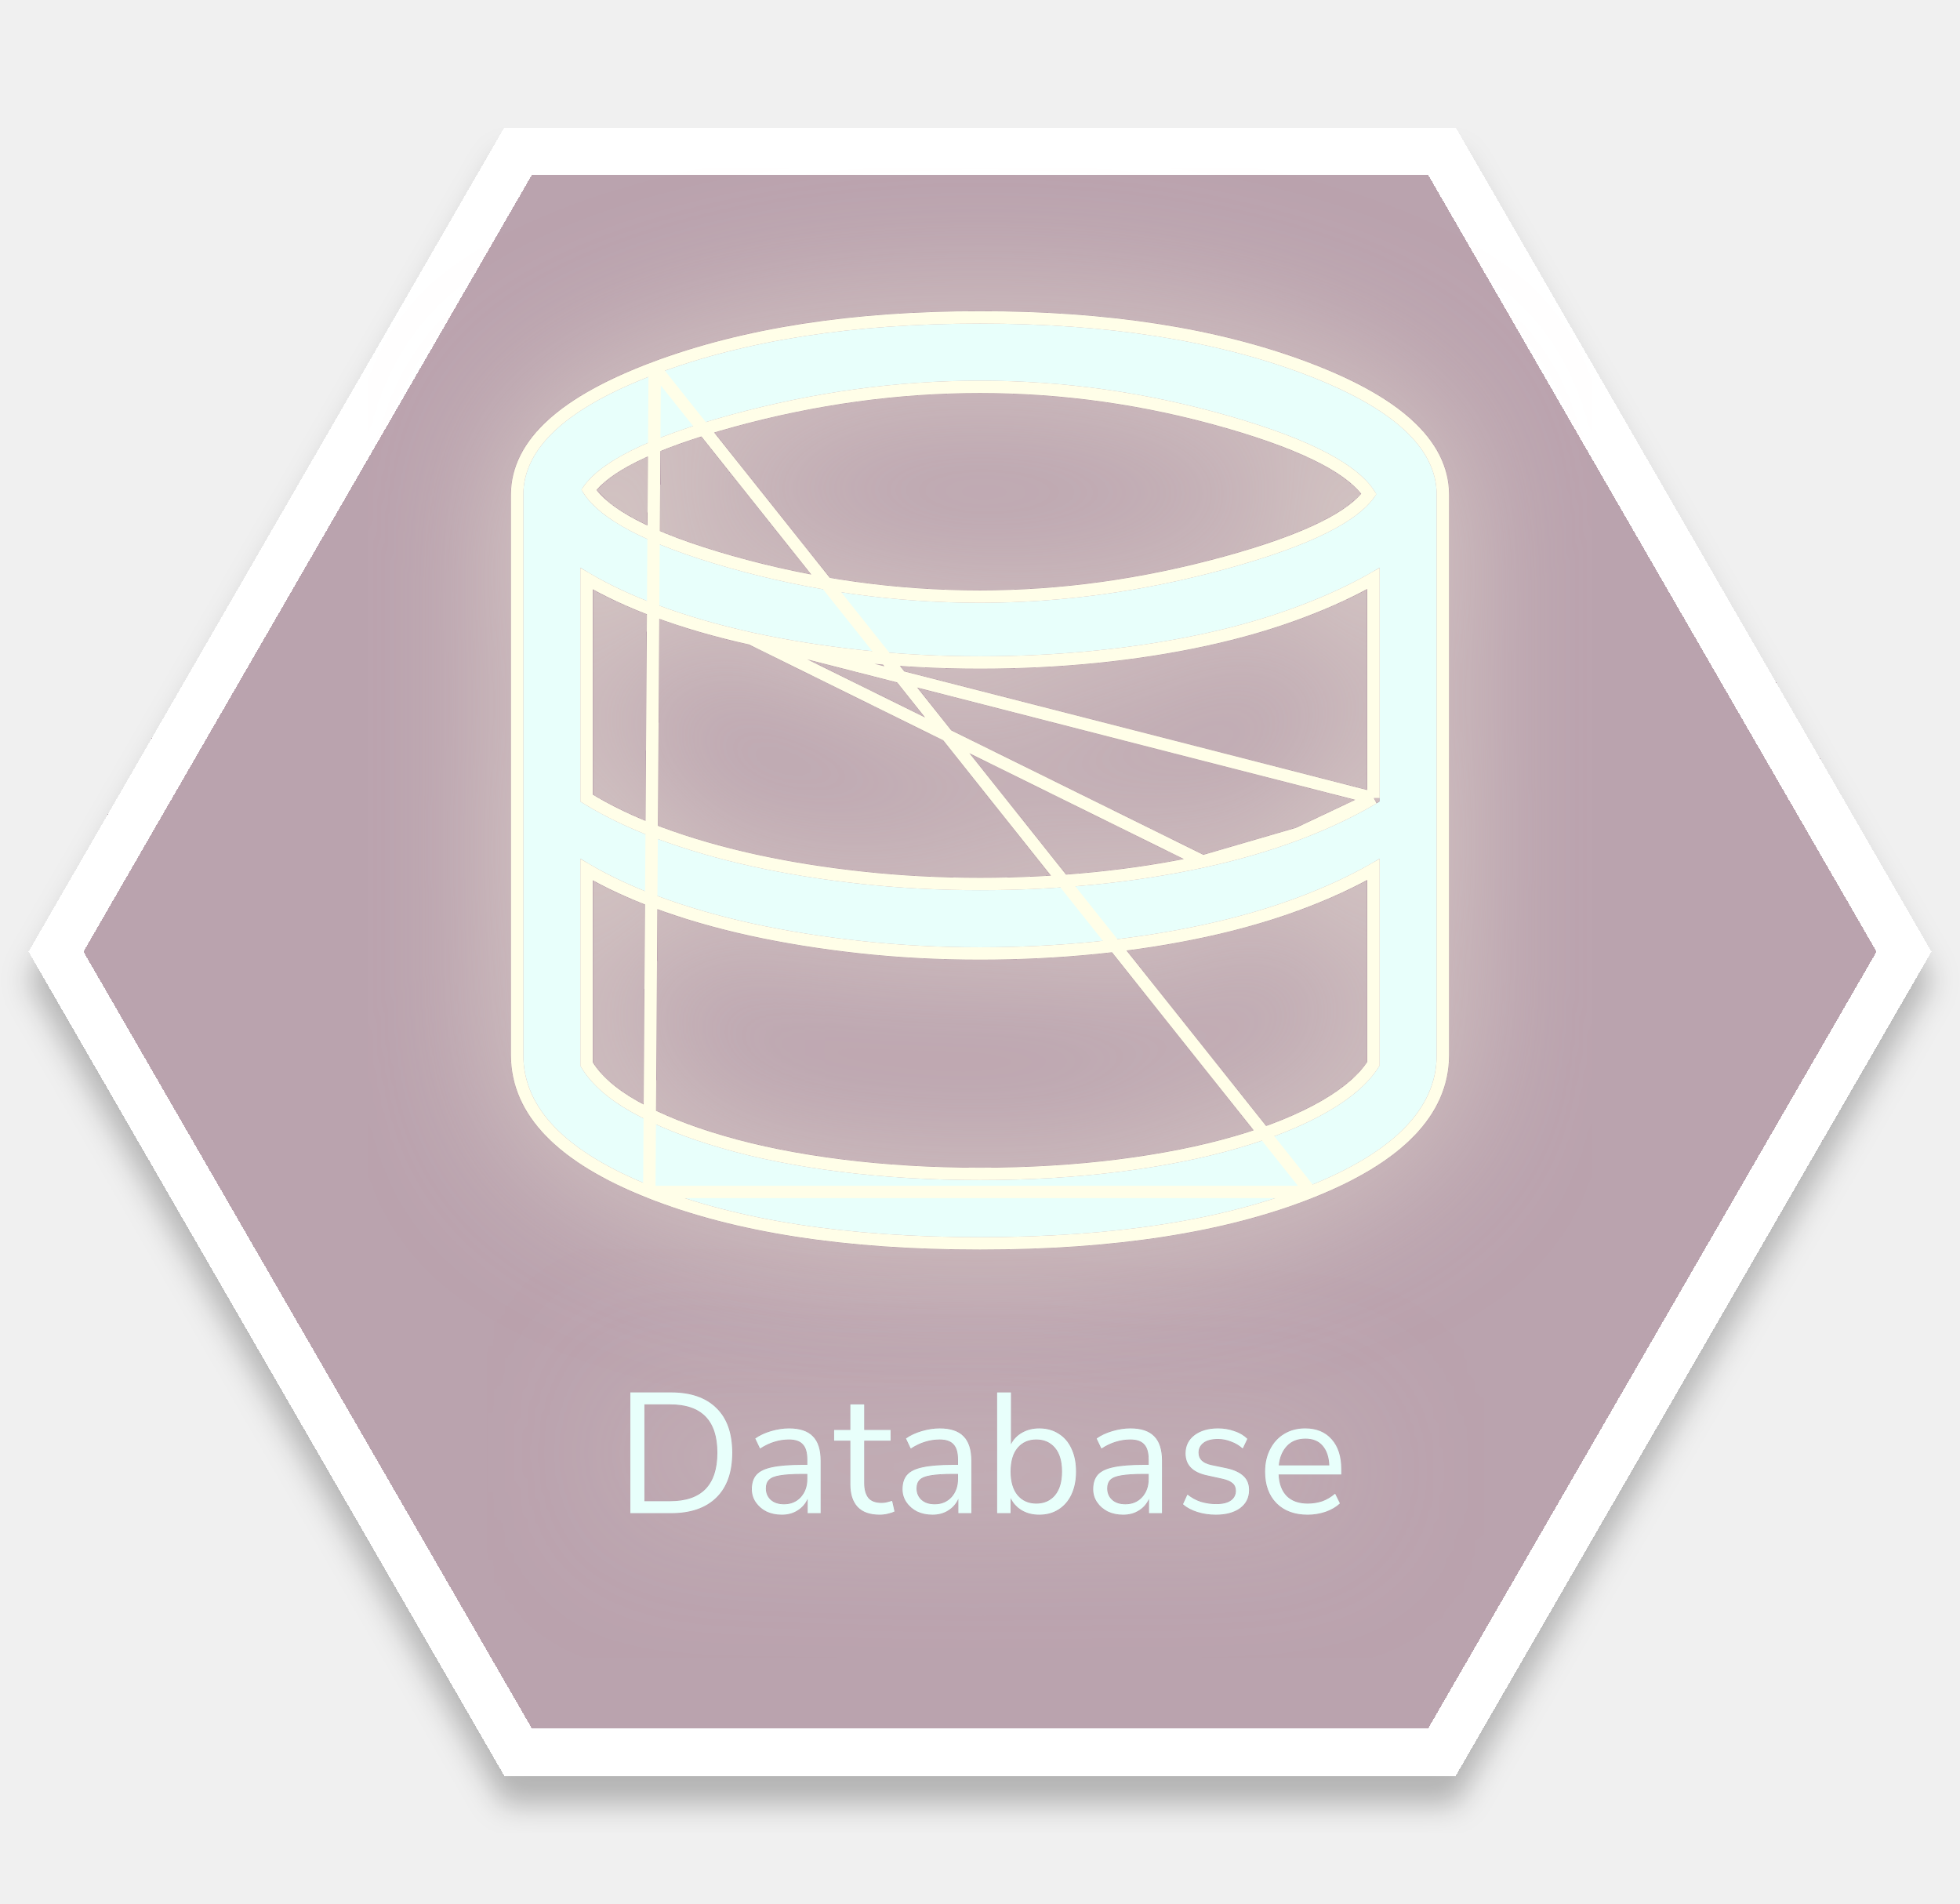
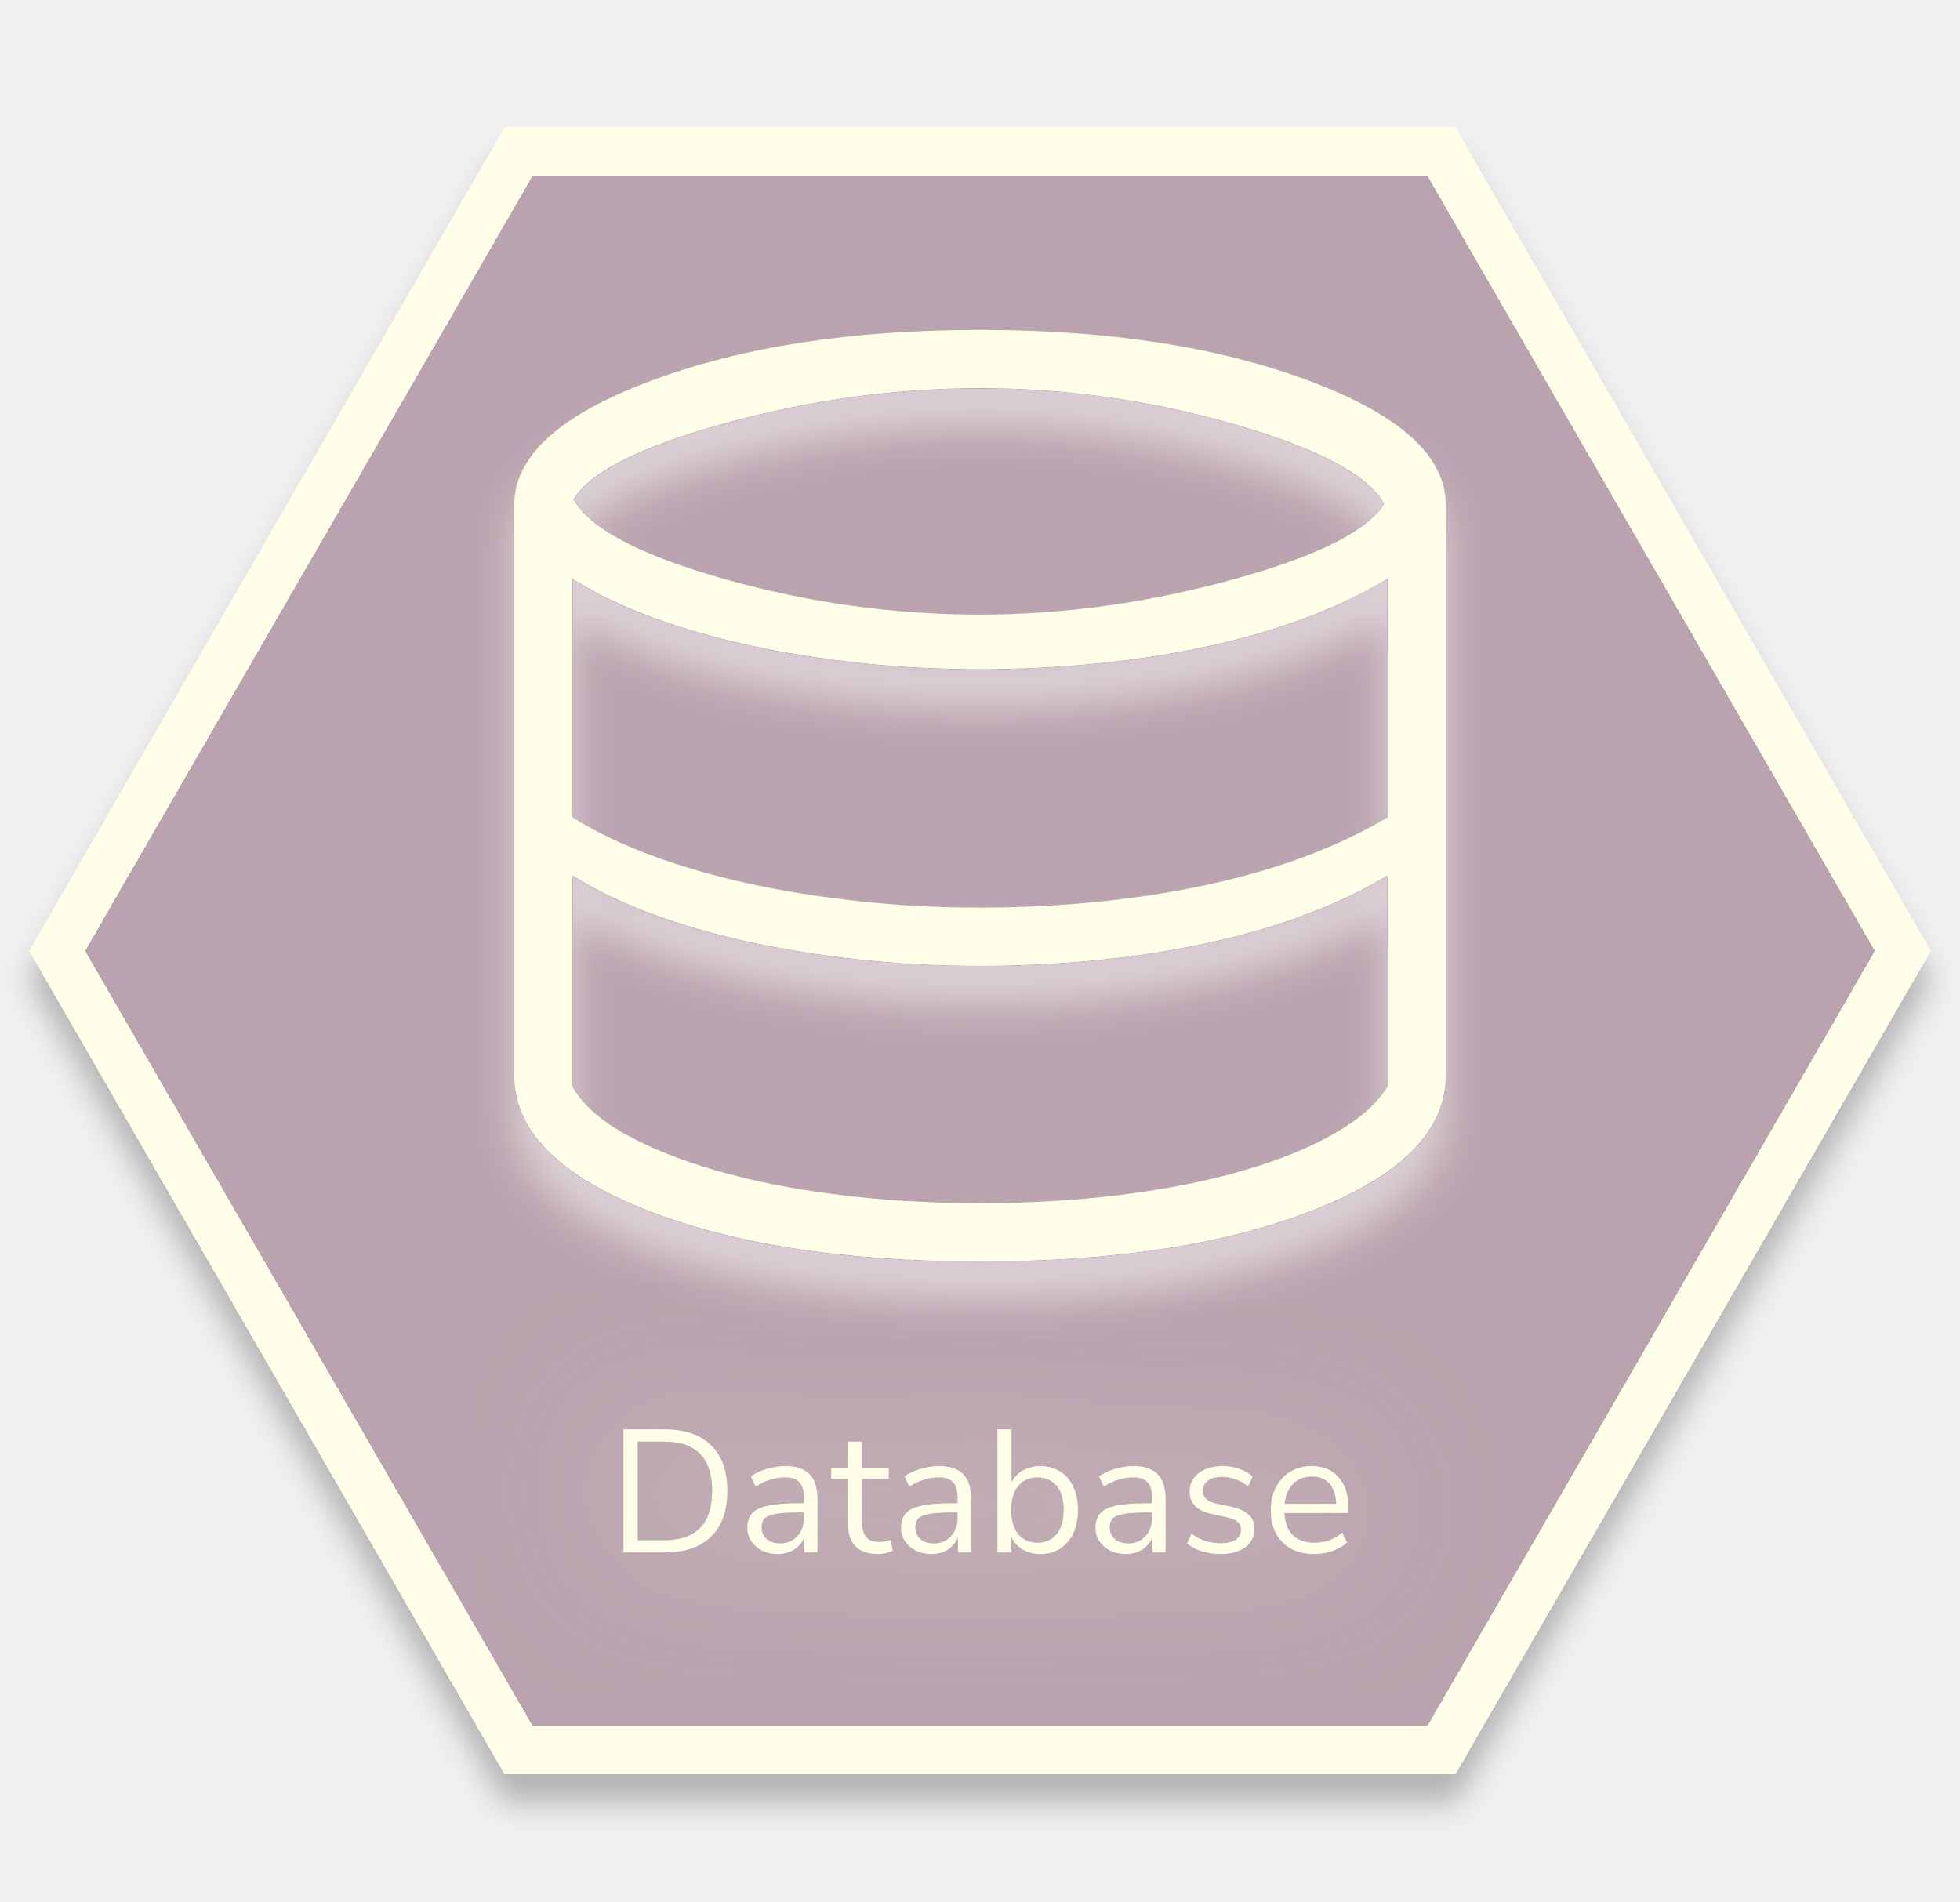
- <svg xmlns="http://www.w3.org/2000/svg" width="206" height="200" viewBox="0 0 206 200" fill="none">
-   <g filter="url(#filter0_d_777_1716)">
-     <path d="M203 100L153 186.603L53 186.603L3 100L53 13.398L153 13.398L203 100Z" fill="#85576C" fill-opacity="0.5" shape-rendering="crispEdges" />
-     <path d="M151.557 15.898L200.113 100L151.557 184.103L54.443 184.103L5.887 100L54.443 15.898L151.557 15.898Z" stroke="white" stroke-width="5" stroke-miterlimit="1.367" stroke-linecap="round" shape-rendering="crispEdges" />
+ <svg xmlns="http://www.w3.org/2000/svg" width="202" height="196" viewBox="0 0 202 196" fill="none">
+   <g filter="url(#filter0_d_935_797)">
+     <path d="M199 98L150 182.87L52 182.87L3 98L52 13.13L150 13.13L199 98Z" fill="#85576C" fill-opacity="0.5" shape-rendering="crispEdges" />
+     <path d="M148.557 15.63L196.113 98L148.557 180.37L53.443 180.37L5.887 98L53.443 15.63L148.557 15.63Z" stroke="#FFFEE8" stroke-width="5" stroke-miterlimit="1.367" stroke-linecap="round" shape-rendering="crispEdges" />
  </g>
-   <g filter="url(#filter1_d_777_1716)">
-     <path d="M66.252 159V146.31H70.536C72.588 146.31 74.172 146.856 75.288 147.948C76.404 149.028 76.962 150.594 76.962 152.646C76.962 154.698 76.404 156.27 75.288 157.362C74.172 158.454 72.588 159 70.536 159H66.252ZM67.728 157.74H70.428C73.74 157.74 75.396 156.042 75.396 152.646C75.396 149.262 73.74 147.57 70.428 147.57H67.728V157.74ZM82.168 159.162C81.568 159.162 81.028 159.048 80.548 158.82C80.08 158.58 79.708 158.256 79.432 157.848C79.156 157.44 79.018 156.984 79.018 156.48C79.018 155.844 79.18 155.34 79.504 154.968C79.84 154.596 80.386 154.332 81.142 154.176C81.91 154.008 82.954 153.924 84.274 153.924H84.85V153.366C84.85 152.622 84.694 152.088 84.382 151.764C84.082 151.428 83.596 151.26 82.924 151.26C82.396 151.26 81.886 151.338 81.394 151.494C80.902 151.638 80.398 151.878 79.882 152.214L79.378 151.152C79.834 150.828 80.386 150.57 81.034 150.378C81.694 150.186 82.324 150.09 82.924 150.09C84.052 150.09 84.886 150.366 85.426 150.918C85.978 151.47 86.254 152.328 86.254 153.492V159H84.886V157.488C84.658 158.004 84.304 158.412 83.824 158.712C83.356 159.012 82.804 159.162 82.168 159.162ZM82.402 158.064C83.122 158.064 83.71 157.818 84.166 157.326C84.622 156.822 84.85 156.186 84.85 155.418V154.878H84.292C83.32 154.878 82.552 154.926 81.988 155.022C81.436 155.106 81.046 155.262 80.818 155.49C80.602 155.706 80.494 156.006 80.494 156.39C80.494 156.882 80.662 157.284 80.998 157.596C81.346 157.908 81.814 158.064 82.402 158.064ZM92.469 159.162C91.437 159.162 90.663 158.892 90.147 158.352C89.631 157.8 89.373 157.008 89.373 155.976V151.386H87.663V150.252H89.373V147.57H90.831V150.252H93.603V151.386H90.831V155.832C90.831 156.516 90.975 157.038 91.263 157.398C91.551 157.746 92.019 157.92 92.667 157.92C92.859 157.92 93.051 157.896 93.243 157.848C93.435 157.8 93.609 157.752 93.765 157.704L94.017 158.82C93.861 158.904 93.633 158.982 93.333 159.054C93.033 159.126 92.745 159.162 92.469 159.162ZM98.006 159.162C97.406 159.162 96.866 159.048 96.386 158.82C95.918 158.58 95.546 158.256 95.27 157.848C94.994 157.44 94.856 156.984 94.856 156.48C94.856 155.844 95.018 155.34 95.342 154.968C95.678 154.596 96.224 154.332 96.98 154.176C97.748 154.008 98.792 153.924 100.112 153.924H100.688V153.366C100.688 152.622 100.532 152.088 100.22 151.764C99.92 151.428 99.434 151.26 98.762 151.26C98.234 151.26 97.724 151.338 97.232 151.494C96.74 151.638 96.236 151.878 95.72 152.214L95.216 151.152C95.672 150.828 96.224 150.57 96.872 150.378C97.532 150.186 98.162 150.09 98.762 150.09C99.89 150.09 100.724 150.366 101.264 150.918C101.816 151.47 102.092 152.328 102.092 153.492V159H100.724V157.488C100.496 158.004 100.142 158.412 99.662 158.712C99.194 159.012 98.642 159.162 98.006 159.162ZM98.24 158.064C98.96 158.064 99.548 157.818 100.004 157.326C100.46 156.822 100.688 156.186 100.688 155.418V154.878H100.13C99.158 154.878 98.39 154.926 97.826 155.022C97.274 155.106 96.884 155.262 96.656 155.49C96.44 155.706 96.332 156.006 96.332 156.39C96.332 156.882 96.5 157.284 96.836 157.596C97.184 157.908 97.652 158.064 98.24 158.064ZM109.225 159.162C108.529 159.162 107.917 159.006 107.389 158.694C106.873 158.382 106.483 157.956 106.219 157.416V159H104.797V146.31H106.255V151.764C106.507 151.248 106.897 150.84 107.425 150.54C107.953 150.24 108.553 150.09 109.225 150.09C110.005 150.09 110.683 150.276 111.259 150.648C111.847 151.008 112.297 151.53 112.609 152.214C112.933 152.886 113.095 153.69 113.095 154.626C113.095 155.55 112.933 156.354 112.609 157.038C112.297 157.71 111.847 158.232 111.259 158.604C110.683 158.976 110.005 159.162 109.225 159.162ZM108.919 157.992C109.735 157.992 110.389 157.704 110.881 157.128C111.373 156.54 111.619 155.706 111.619 154.626C111.619 153.534 111.373 152.7 110.881 152.124C110.389 151.548 109.735 151.26 108.919 151.26C108.103 151.26 107.449 151.548 106.957 152.124C106.465 152.7 106.219 153.534 106.219 154.626C106.219 155.706 106.465 156.54 106.957 157.128C107.449 157.704 108.103 157.992 108.919 157.992ZM118.045 159.162C117.445 159.162 116.905 159.048 116.425 158.82C115.957 158.58 115.585 158.256 115.309 157.848C115.033 157.44 114.895 156.984 114.895 156.48C114.895 155.844 115.057 155.34 115.381 154.968C115.717 154.596 116.263 154.332 117.019 154.176C117.787 154.008 118.831 153.924 120.151 153.924H120.727V153.366C120.727 152.622 120.571 152.088 120.259 151.764C119.959 151.428 119.473 151.26 118.801 151.26C118.273 151.26 117.763 151.338 117.271 151.494C116.779 151.638 116.275 151.878 115.759 152.214L115.255 151.152C115.711 150.828 116.263 150.57 116.911 150.378C117.571 150.186 118.201 150.09 118.801 150.09C119.929 150.09 120.763 150.366 121.303 150.918C121.855 151.47 122.131 152.328 122.131 153.492V159H120.763V157.488C120.535 158.004 120.181 158.412 119.701 158.712C119.233 159.012 118.681 159.162 118.045 159.162ZM118.279 158.064C118.999 158.064 119.587 157.818 120.043 157.326C120.499 156.822 120.727 156.186 120.727 155.418V154.878H120.169C119.197 154.878 118.429 154.926 117.865 155.022C117.313 155.106 116.923 155.262 116.695 155.49C116.479 155.706 116.371 156.006 116.371 156.39C116.371 156.882 116.539 157.284 116.875 157.596C117.223 157.908 117.691 158.064 118.279 158.064ZM127.788 159.162C127.104 159.162 126.456 159.066 125.844 158.874C125.232 158.682 124.728 158.412 124.332 158.064L124.8 157.038C125.232 157.386 125.706 157.644 126.222 157.812C126.75 157.968 127.284 158.046 127.824 158.046C128.508 158.046 129.024 157.92 129.372 157.668C129.72 157.416 129.894 157.074 129.894 156.642C129.894 156.306 129.78 156.042 129.552 155.85C129.324 155.646 128.964 155.49 128.472 155.382L126.834 155.022C125.346 154.698 124.602 153.93 124.602 152.718C124.602 151.926 124.914 151.29 125.538 150.81C126.174 150.33 127.002 150.09 128.022 150.09C128.622 150.09 129.192 150.186 129.732 150.378C130.284 150.558 130.74 150.828 131.1 151.188L130.614 152.214C130.266 151.89 129.858 151.644 129.39 151.476C128.934 151.296 128.478 151.206 128.022 151.206C127.35 151.206 126.84 151.338 126.492 151.602C126.144 151.866 125.97 152.214 125.97 152.646C125.97 153.318 126.414 153.75 127.302 153.942L128.94 154.284C129.708 154.452 130.29 154.722 130.686 155.094C131.082 155.454 131.28 155.946 131.28 156.57C131.28 157.374 130.962 158.01 130.326 158.478C129.69 158.934 128.844 159.162 127.788 159.162ZM137.444 159.162C136.064 159.162 134.972 158.76 134.168 157.956C133.364 157.14 132.962 156.036 132.962 154.644C132.962 153.744 133.142 152.952 133.502 152.268C133.862 151.572 134.354 151.038 134.978 150.666C135.614 150.282 136.346 150.09 137.174 150.09C138.362 150.09 139.292 150.474 139.964 151.242C140.636 151.998 140.972 153.042 140.972 154.374V154.932H134.384C134.432 155.928 134.72 156.69 135.248 157.218C135.776 157.734 136.508 157.992 137.444 157.992C137.972 157.992 138.476 157.914 138.956 157.758C139.436 157.59 139.892 157.32 140.324 156.948L140.828 157.974C140.432 158.346 139.928 158.64 139.316 158.856C138.704 159.06 138.08 159.162 137.444 159.162ZM137.21 151.17C136.382 151.17 135.728 151.428 135.248 151.944C134.768 152.46 134.486 153.138 134.402 153.978H139.712C139.676 153.09 139.442 152.4 139.01 151.908C138.59 151.416 137.99 151.17 137.21 151.17Z" fill="#E8FFFB" />
+   <g filter="url(#filter1_d_935_797)">
+     <path d="M101 130C86.976 130 75.47 128.214 66.482 124.642C57.494 121.066 53 116.466 53 110.842V52C53 47.016 57.68 42.77 67.04 39.262C76.392 35.754 87.712 34 101 34C114.288 34 125.608 35.754 134.96 39.262C144.32 42.77 149 47.016 149 52V110.848C149 116.468 144.506 121.066 135.518 124.642C126.53 128.214 115.024 130 101 130ZM101 63.34C109.592 63.34 118.252 62.142 126.98 59.746C135.712 57.35 140.936 54.742 142.652 51.922C141.012 48.942 135.872 46.21 127.232 43.726C118.592 41.242 109.848 40 101 40C92.284 40 83.552 41.198 74.804 43.594C66.052 45.994 60.822 48.614 59.114 51.454C60.746 54.454 65.898 57.186 74.57 59.65C83.242 62.11 92.052 63.34 101 63.34ZM101 93.538C105.12 93.538 109.17 93.338 113.15 92.938C117.13 92.538 120.932 91.944 124.556 91.156C128.184 90.368 131.554 89.386 134.666 88.21C137.774 87.03 140.552 85.702 143 84.226V59.65C140.552 61.13 137.772 62.456 134.66 63.628C131.552 64.808 128.184 65.792 124.556 66.58C120.928 67.368 117.126 67.962 113.15 68.362C109.174 68.762 105.124 68.962 101 68.962C96.72 68.962 92.562 68.742 88.526 68.302C84.486 67.862 80.672 67.25 77.084 66.466C73.496 65.674 70.172 64.71 67.112 63.574C64.052 62.434 61.348 61.126 59 59.65V84.226C61.348 85.706 64.052 87.014 67.112 88.15C70.172 89.286 73.496 90.25 77.084 91.042C80.676 91.83 84.49 92.442 88.526 92.878C92.566 93.318 96.724 93.538 101 93.538ZM101 124C106.14 124 111.026 123.708 115.658 123.124C120.29 122.54 124.454 121.71 128.15 120.634C131.842 119.562 134.982 118.282 137.57 116.794C140.15 115.306 141.96 113.696 143 111.964V90.226C140.552 91.706 137.772 93.034 134.66 94.21C131.552 95.386 128.184 96.368 124.556 97.156C120.928 97.944 117.126 98.538 113.15 98.938C109.174 99.338 105.124 99.538 101 99.538C96.72 99.538 92.562 99.318 88.526 98.878C84.486 98.438 80.672 97.826 77.084 97.042C73.496 96.254 70.172 95.29 67.112 94.15C64.052 93.01 61.348 91.702 59 90.226V112C60.04 113.808 61.846 115.432 64.418 116.872C66.99 118.312 70.122 119.566 73.814 120.634C77.506 121.71 81.676 122.54 86.324 123.124C90.968 123.708 95.86 124 101 124Z" fill="#FFFEE8" />
  </g>
-   <g filter="url(#filter2_d_777_1716)">
-     <path d="M103 130C88.976 130 77.47 128.214 68.482 124.642C59.494 121.066 55 116.466 55 110.842V52C55 47.016 59.68 42.77 69.04 39.262C78.392 35.754 89.712 34 103 34C116.288 34 127.608 35.754 136.96 39.262C146.32 42.77 151 47.016 151 52V110.848C151 116.468 146.506 121.066 137.518 124.642C128.53 128.214 117.024 130 103 130ZM103 63.34C111.592 63.34 120.252 62.142 128.98 59.746C137.712 57.35 142.936 54.742 144.652 51.922C143.012 48.942 137.872 46.21 129.232 43.726C120.592 41.242 111.848 40 103 40C94.284 40 85.552 41.198 76.804 43.594C68.052 45.994 62.822 48.614 61.114 51.454C62.746 54.454 67.898 57.186 76.57 59.65C85.242 62.11 94.052 63.34 103 63.34ZM103 93.538C107.12 93.538 111.17 93.338 115.15 92.938C119.13 92.538 122.932 91.944 126.556 91.156C130.184 90.368 133.554 89.386 136.666 88.21C139.774 87.03 142.552 85.702 145 84.226V59.65C142.552 61.13 139.772 62.456 136.66 63.628C133.552 64.808 130.184 65.792 126.556 66.58C122.928 67.368 119.126 67.962 115.15 68.362C111.174 68.762 107.124 68.962 103 68.962C98.72 68.962 94.562 68.742 90.526 68.302C86.486 67.862 82.672 67.25 79.084 66.466C75.496 65.674 72.172 64.71 69.112 63.574C66.052 62.434 63.348 61.126 61 59.65V84.226C63.348 85.706 66.052 87.014 69.112 88.15C72.172 89.286 75.496 90.25 79.084 91.042C82.676 91.83 86.49 92.442 90.526 92.878C94.566 93.318 98.724 93.538 103 93.538ZM103 124C108.14 124 113.026 123.708 117.658 123.124C122.29 122.54 126.454 121.71 130.15 120.634C133.842 119.562 136.982 118.282 139.57 116.794C142.15 115.306 143.96 113.696 145 111.964V90.226C142.552 91.706 139.772 93.034 136.66 94.21C133.552 95.386 130.184 96.368 126.556 97.156C122.928 97.944 119.126 98.538 115.15 98.938C111.174 99.338 107.124 99.538 103 99.538C98.72 99.538 94.562 99.318 90.526 98.878C86.486 98.438 82.672 97.826 79.084 97.042C75.496 96.254 72.172 95.29 69.112 94.15C66.052 93.01 63.348 91.702 61 90.226V112C62.04 113.808 63.846 115.432 66.418 116.872C68.99 118.312 72.122 119.566 75.814 120.634C79.506 121.71 83.676 122.54 88.324 123.124C92.968 123.708 97.86 124 103 124Z" fill="#E8FFFB" />
-     <path d="M68.242 125.246L68.242 125.246C59.201 121.649 54.35 116.893 54.35 110.842V52C54.35 49.278 55.636 46.807 58.073 44.596C60.499 42.395 64.094 40.421 68.812 38.653L68.242 125.246ZM68.242 125.246C77.332 128.859 88.928 130.65 103 130.65C117.072 130.65 128.667 128.859 137.758 125.246L137.758 125.246M68.242 125.246L137.758 125.246M137.758 125.246C146.799 121.649 151.65 116.895 151.65 110.848V52C151.65 49.278 150.364 46.807 147.927 44.596C145.501 42.395 141.905 40.421 137.188 38.653C127.743 35.111 116.342 33.35 103 33.35C89.658 33.35 78.257 35.111 68.812 38.653L137.758 125.246ZM76.976 44.221C85.67 41.84 94.344 40.65 103 40.65C111.786 40.65 120.47 41.883 129.052 44.351C133.35 45.586 136.747 46.875 139.262 48.212C141.581 49.444 143.087 50.685 143.884 51.905C143.055 53.056 141.513 54.235 139.157 55.411C136.597 56.689 133.153 57.927 128.808 59.119L128.808 59.119C120.133 61.501 111.531 62.69 103 62.69C94.112 62.69 85.362 61.468 76.748 59.025C72.435 57.799 69.027 56.515 66.507 55.179C64.18 53.945 62.672 52.699 61.88 51.471C62.705 50.31 64.247 49.123 66.609 47.94C69.171 46.657 72.621 45.415 76.976 44.221ZM76.976 44.221L76.804 43.594L76.976 44.221ZM126.418 90.521L126.418 90.521C130.018 89.739 133.357 88.766 136.435 87.602L126.418 90.521ZM126.418 90.521C122.82 91.303 119.042 91.894 115.085 92.291C111.127 92.689 107.099 92.888 103 92.888C98.746 92.888 94.612 92.669 90.596 92.232L90.596 92.232C86.581 91.798 82.79 91.19 79.223 90.407C75.661 89.621 72.367 88.665 69.338 87.541C66.445 86.467 63.883 85.24 61.65 83.865V60.804C63.799 62.062 66.212 63.187 68.885 64.183L68.886 64.183C71.977 65.331 75.33 66.303 78.944 67.101L78.945 67.101M126.418 90.521L78.945 67.101M78.945 67.101C82.558 67.89 86.395 68.506 90.456 68.948C94.516 69.391 98.698 69.612 103 69.612C107.145 69.612 111.217 69.411 115.215 69.009C119.214 68.606 123.04 68.009 126.694 67.215C130.35 66.421 133.749 65.428 136.89 64.236C139.625 63.206 142.112 62.056 144.35 60.784V83.857M78.945 67.101L144.35 83.857M144.35 83.857C142.017 85.235 139.38 86.484 136.435 87.602L144.35 83.857ZM129.969 120.01L129.968 120.01C126.311 121.075 122.182 121.899 117.577 122.479C112.974 123.059 108.116 123.35 103 123.35C97.885 123.35 93.02 123.059 88.405 122.479C83.784 121.898 79.649 121.075 75.996 120.01L75.995 120.01C72.337 118.951 69.254 117.715 66.736 116.305C64.299 114.941 62.626 113.439 61.65 111.823V91.38C63.799 92.638 66.212 93.763 68.885 94.759C71.977 95.911 75.331 96.883 78.945 97.677L78.945 97.677C82.558 98.466 86.395 99.082 90.456 99.524C94.516 99.967 98.698 100.188 103 100.188C107.145 100.188 111.217 99.987 115.215 99.585C119.214 99.183 123.04 98.585 126.694 97.791C130.35 96.997 133.749 96.007 136.89 94.818C139.624 93.785 142.112 92.632 144.35 91.36V111.78C143.372 113.329 141.693 114.819 139.246 116.231C136.713 117.687 133.624 118.948 129.969 120.01Z" stroke="#FFFEE8" stroke-width="1.3" />
+   <g filter="url(#filter2_d_935_797)">
+     <path d="M64.252 160V147.31H68.536C70.588 147.31 72.172 147.856 73.288 148.948C74.404 150.028 74.962 151.594 74.962 153.646C74.962 155.698 74.404 157.27 73.288 158.362C72.172 159.454 70.588 160 68.536 160H64.252ZM65.728 158.74H68.428C71.74 158.74 73.396 157.042 73.396 153.646C73.396 150.262 71.74 148.57 68.428 148.57H65.728V158.74ZM80.168 160.162C79.568 160.162 79.028 160.048 78.548 159.82C78.08 159.58 77.708 159.256 77.432 158.848C77.156 158.44 77.018 157.984 77.018 157.48C77.018 156.844 77.18 156.34 77.504 155.968C77.84 155.596 78.386 155.332 79.142 155.176C79.91 155.008 80.954 154.924 82.274 154.924H82.85V154.366C82.85 153.622 82.694 153.088 82.382 152.764C82.082 152.428 81.596 152.26 80.924 152.26C80.396 152.26 79.886 152.338 79.394 152.494C78.902 152.638 78.398 152.878 77.882 153.214L77.378 152.152C77.834 151.828 78.386 151.57 79.034 151.378C79.694 151.186 80.324 151.09 80.924 151.09C82.052 151.09 82.886 151.366 83.426 151.918C83.978 152.47 84.254 153.328 84.254 154.492V160H82.886V158.488C82.658 159.004 82.304 159.412 81.824 159.712C81.356 160.012 80.804 160.162 80.168 160.162ZM80.402 159.064C81.122 159.064 81.71 158.818 82.166 158.326C82.622 157.822 82.85 157.186 82.85 156.418V155.878H82.292C81.32 155.878 80.552 155.926 79.988 156.022C79.436 156.106 79.046 156.262 78.818 156.49C78.602 156.706 78.494 157.006 78.494 157.39C78.494 157.882 78.662 158.284 78.998 158.596C79.346 158.908 79.814 159.064 80.402 159.064ZM90.469 160.162C89.437 160.162 88.663 159.892 88.147 159.352C87.631 158.8 87.373 158.008 87.373 156.976V152.386H85.663V151.252H87.373V148.57H88.831V151.252H91.603V152.386H88.831V156.832C88.831 157.516 88.975 158.038 89.263 158.398C89.551 158.746 90.019 158.92 90.667 158.92C90.859 158.92 91.051 158.896 91.243 158.848C91.435 158.8 91.609 158.752 91.765 158.704L92.017 159.82C91.861 159.904 91.633 159.982 91.333 160.054C91.033 160.126 90.745 160.162 90.469 160.162ZM96.006 160.162C95.406 160.162 94.866 160.048 94.386 159.82C93.918 159.58 93.546 159.256 93.27 158.848C92.994 158.44 92.856 157.984 92.856 157.48C92.856 156.844 93.018 156.34 93.342 155.968C93.678 155.596 94.224 155.332 94.98 155.176C95.748 155.008 96.792 154.924 98.112 154.924H98.688V154.366C98.688 153.622 98.532 153.088 98.22 152.764C97.92 152.428 97.434 152.26 96.762 152.26C96.234 152.26 95.724 152.338 95.232 152.494C94.74 152.638 94.236 152.878 93.72 153.214L93.216 152.152C93.672 151.828 94.224 151.57 94.872 151.378C95.532 151.186 96.162 151.09 96.762 151.09C97.89 151.09 98.724 151.366 99.264 151.918C99.816 152.47 100.092 153.328 100.092 154.492V160H98.724V158.488C98.496 159.004 98.142 159.412 97.662 159.712C97.194 160.012 96.642 160.162 96.006 160.162ZM96.24 159.064C96.96 159.064 97.548 158.818 98.004 158.326C98.46 157.822 98.688 157.186 98.688 156.418V155.878H98.13C97.158 155.878 96.39 155.926 95.826 156.022C95.274 156.106 94.884 156.262 94.656 156.49C94.44 156.706 94.332 157.006 94.332 157.39C94.332 157.882 94.5 158.284 94.836 158.596C95.184 158.908 95.652 159.064 96.24 159.064ZM107.225 160.162C106.529 160.162 105.917 160.006 105.389 159.694C104.873 159.382 104.483 158.956 104.219 158.416V160H102.797V147.31H104.255V152.764C104.507 152.248 104.897 151.84 105.425 151.54C105.953 151.24 106.553 151.09 107.225 151.09C108.005 151.09 108.683 151.276 109.259 151.648C109.847 152.008 110.297 152.53 110.609 153.214C110.933 153.886 111.095 154.69 111.095 155.626C111.095 156.55 110.933 157.354 110.609 158.038C110.297 158.71 109.847 159.232 109.259 159.604C108.683 159.976 108.005 160.162 107.225 160.162ZM106.919 158.992C107.735 158.992 108.389 158.704 108.881 158.128C109.373 157.54 109.619 156.706 109.619 155.626C109.619 154.534 109.373 153.7 108.881 153.124C108.389 152.548 107.735 152.26 106.919 152.26C106.103 152.26 105.449 152.548 104.957 153.124C104.465 153.7 104.219 154.534 104.219 155.626C104.219 156.706 104.465 157.54 104.957 158.128C105.449 158.704 106.103 158.992 106.919 158.992ZM116.045 160.162C115.445 160.162 114.905 160.048 114.425 159.82C113.957 159.58 113.585 159.256 113.309 158.848C113.033 158.44 112.895 157.984 112.895 157.48C112.895 156.844 113.057 156.34 113.381 155.968C113.717 155.596 114.263 155.332 115.019 155.176C115.787 155.008 116.831 154.924 118.151 154.924H118.727V154.366C118.727 153.622 118.571 153.088 118.259 152.764C117.959 152.428 117.473 152.26 116.801 152.26C116.273 152.26 115.763 152.338 115.271 152.494C114.779 152.638 114.275 152.878 113.759 153.214L113.255 152.152C113.711 151.828 114.263 151.57 114.911 151.378C115.571 151.186 116.201 151.09 116.801 151.09C117.929 151.09 118.763 151.366 119.303 151.918C119.855 152.47 120.131 153.328 120.131 154.492V160H118.763V158.488C118.535 159.004 118.181 159.412 117.701 159.712C117.233 160.012 116.681 160.162 116.045 160.162ZM116.279 159.064C116.999 159.064 117.587 158.818 118.043 158.326C118.499 157.822 118.727 157.186 118.727 156.418V155.878H118.169C117.197 155.878 116.429 155.926 115.865 156.022C115.313 156.106 114.923 156.262 114.695 156.49C114.479 156.706 114.371 157.006 114.371 157.39C114.371 157.882 114.539 158.284 114.875 158.596C115.223 158.908 115.691 159.064 116.279 159.064ZM125.788 160.162C125.104 160.162 124.456 160.066 123.844 159.874C123.232 159.682 122.728 159.412 122.332 159.064L122.8 158.038C123.232 158.386 123.706 158.644 124.222 158.812C124.75 158.968 125.284 159.046 125.824 159.046C126.508 159.046 127.024 158.92 127.372 158.668C127.72 158.416 127.894 158.074 127.894 157.642C127.894 157.306 127.78 157.042 127.552 156.85C127.324 156.646 126.964 156.49 126.472 156.382L124.834 156.022C123.346 155.698 122.602 154.93 122.602 153.718C122.602 152.926 122.914 152.29 123.538 151.81C124.174 151.33 125.002 151.09 126.022 151.09C126.622 151.09 127.192 151.186 127.732 151.378C128.284 151.558 128.74 151.828 129.1 152.188L128.614 153.214C128.266 152.89 127.858 152.644 127.39 152.476C126.934 152.296 126.478 152.206 126.022 152.206C125.35 152.206 124.84 152.338 124.492 152.602C124.144 152.866 123.97 153.214 123.97 153.646C123.97 154.318 124.414 154.75 125.302 154.942L126.94 155.284C127.708 155.452 128.29 155.722 128.686 156.094C129.082 156.454 129.28 156.946 129.28 157.57C129.28 158.374 128.962 159.01 128.326 159.478C127.69 159.934 126.844 160.162 125.788 160.162ZM135.444 160.162C134.064 160.162 132.972 159.76 132.168 158.956C131.364 158.14 130.962 157.036 130.962 155.644C130.962 154.744 131.142 153.952 131.502 153.268C131.862 152.572 132.354 152.038 132.978 151.666C133.614 151.282 134.346 151.09 135.174 151.09C136.362 151.09 137.292 151.474 137.964 152.242C138.636 152.998 138.972 154.042 138.972 155.374V155.932H132.384C132.432 156.928 132.72 157.69 133.248 158.218C133.776 158.734 134.508 158.992 135.444 158.992C135.972 158.992 136.476 158.914 136.956 158.758C137.436 158.59 137.892 158.32 138.324 157.948L138.828 158.974C138.432 159.346 137.928 159.64 137.316 159.856C136.704 160.06 136.08 160.162 135.444 160.162ZM135.21 152.17C134.382 152.17 133.728 152.428 133.248 152.944C132.768 153.46 132.486 154.138 132.402 154.978H137.712C137.676 154.09 137.442 153.4 137.01 152.908C136.59 152.416 135.99 152.17 135.21 152.17Z" fill="#FFFEE8" />
  </g>
  <defs>
-     <filter id="filter0_d_777_1716" x="0" y="13.398" width="206" height="179.205" filterUnits="userSpaceOnUse" color-interpolation-filters="sRGB">
+     <filter id="filter0_d_935_797" x="0" y="13.13" width="202" height="175.741" filterUnits="userSpaceOnUse" color-interpolation-filters="sRGB">
      <feFlood flood-opacity="0" result="BackgroundImageFix" />
      <feColorMatrix in="SourceAlpha" type="matrix" values="0 0 0 0 0 0 0 0 0 0 0 0 0 0 0 0 0 0 127 0" result="hardAlpha" />
      <feOffset dy="3" />
      <feGaussianBlur stdDeviation="1.5" />
      <feComposite in2="hardAlpha" operator="out" />
      <feColorMatrix type="matrix" values="0 0 0 0 0 0 0 0 0 0 0 0 0 0 0 0 0 0 0.25 0" />
-       <feBlend mode="normal" in2="BackgroundImageFix" result="effect1_dropShadow_777_1716" />
-       <feBlend mode="normal" in="SourceGraphic" in2="effect1_dropShadow_777_1716" result="shape" />
+       <feBlend mode="normal" in2="BackgroundImageFix" result="effect1_dropShadow_935_797" />
+       <feBlend mode="normal" in="SourceGraphic" in2="effect1_dropShadow_935_797" result="shape" />
    </filter>
-     <filter id="filter1_d_777_1716" x="51.252" y="131.31" width="104.719" height="42.852" filterUnits="userSpaceOnUse" color-interpolation-filters="sRGB">
+     <filter id="filter1_d_935_797" x="49" y="34" width="104" height="104" filterUnits="userSpaceOnUse" color-interpolation-filters="sRGB">
+       <feFlood flood-opacity="0" result="BackgroundImageFix" />
+       <feColorMatrix in="SourceAlpha" type="matrix" values="0 0 0 0 0 0 0 0 0 0 0 0 0 0 0 0 0 0 127 0" result="hardAlpha" />
+       <feOffset dy="4" />
+       <feGaussianBlur stdDeviation="2" />
+       <feComposite in2="hardAlpha" operator="out" />
+       <feColorMatrix type="matrix" values="0 0 0 0 1 0 0 0 0 1 0 0 0 0 1 0 0 0 0.5 0" />
+       <feBlend mode="normal" in2="BackgroundImageFix" result="effect1_dropShadow_935_797" />
+       <feBlend mode="normal" in="SourceGraphic" in2="effect1_dropShadow_935_797" result="shape" />
+     </filter>
+     <filter id="filter2_d_935_797" x="49.252" y="132.31" width="104.719" height="42.852" filterUnits="userSpaceOnUse" color-interpolation-filters="sRGB">
      <feFlood flood-opacity="0" result="BackgroundImageFix" />
      <feColorMatrix in="SourceAlpha" type="matrix" values="0 0 0 0 0 0 0 0 0 0 0 0 0 0 0 0 0 0 127 0" result="hardAlpha" />
      <feOffset />
      <feGaussianBlur stdDeviation="7.5" />
      <feComposite in2="hardAlpha" operator="out" />
      <feColorMatrix type="matrix" values="0 0 0 0 1 0 0 0 0 0.996 0 0 0 0 0.91 0 0 0 0.5 0" />
-       <feBlend mode="normal" in2="BackgroundImageFix" result="effect1_dropShadow_777_1716" />
-       <feBlend mode="normal" in="SourceGraphic" in2="effect1_dropShadow_777_1716" result="shape" />
-     </filter>
-     <filter id="filter2_d_777_1716" x="38.7" y="17.7" width="128.6" height="128.6" filterUnits="userSpaceOnUse" color-interpolation-filters="sRGB">
-       <feFlood flood-opacity="0" result="BackgroundImageFix" />
-       <feColorMatrix in="SourceAlpha" type="matrix" values="0 0 0 0 0 0 0 0 0 0 0 0 0 0 0 0 0 0 127 0" result="hardAlpha" />
-       <feOffset />
-       <feGaussianBlur stdDeviation="7.5" />
-       <feComposite in2="hardAlpha" operator="out" />
-       <feColorMatrix type="matrix" values="0 0 0 0 1 0 0 0 0 0.996 0 0 0 0 0.91 0 0 0 0.5 0" />
-       <feBlend mode="normal" in2="BackgroundImageFix" result="effect1_dropShadow_777_1716" />
-       <feBlend mode="normal" in="SourceGraphic" in2="effect1_dropShadow_777_1716" result="shape" />
+       <feBlend mode="normal" in2="BackgroundImageFix" result="effect1_dropShadow_935_797" />
+       <feBlend mode="normal" in="SourceGraphic" in2="effect1_dropShadow_935_797" result="shape" />
    </filter>
  </defs>
</svg>
